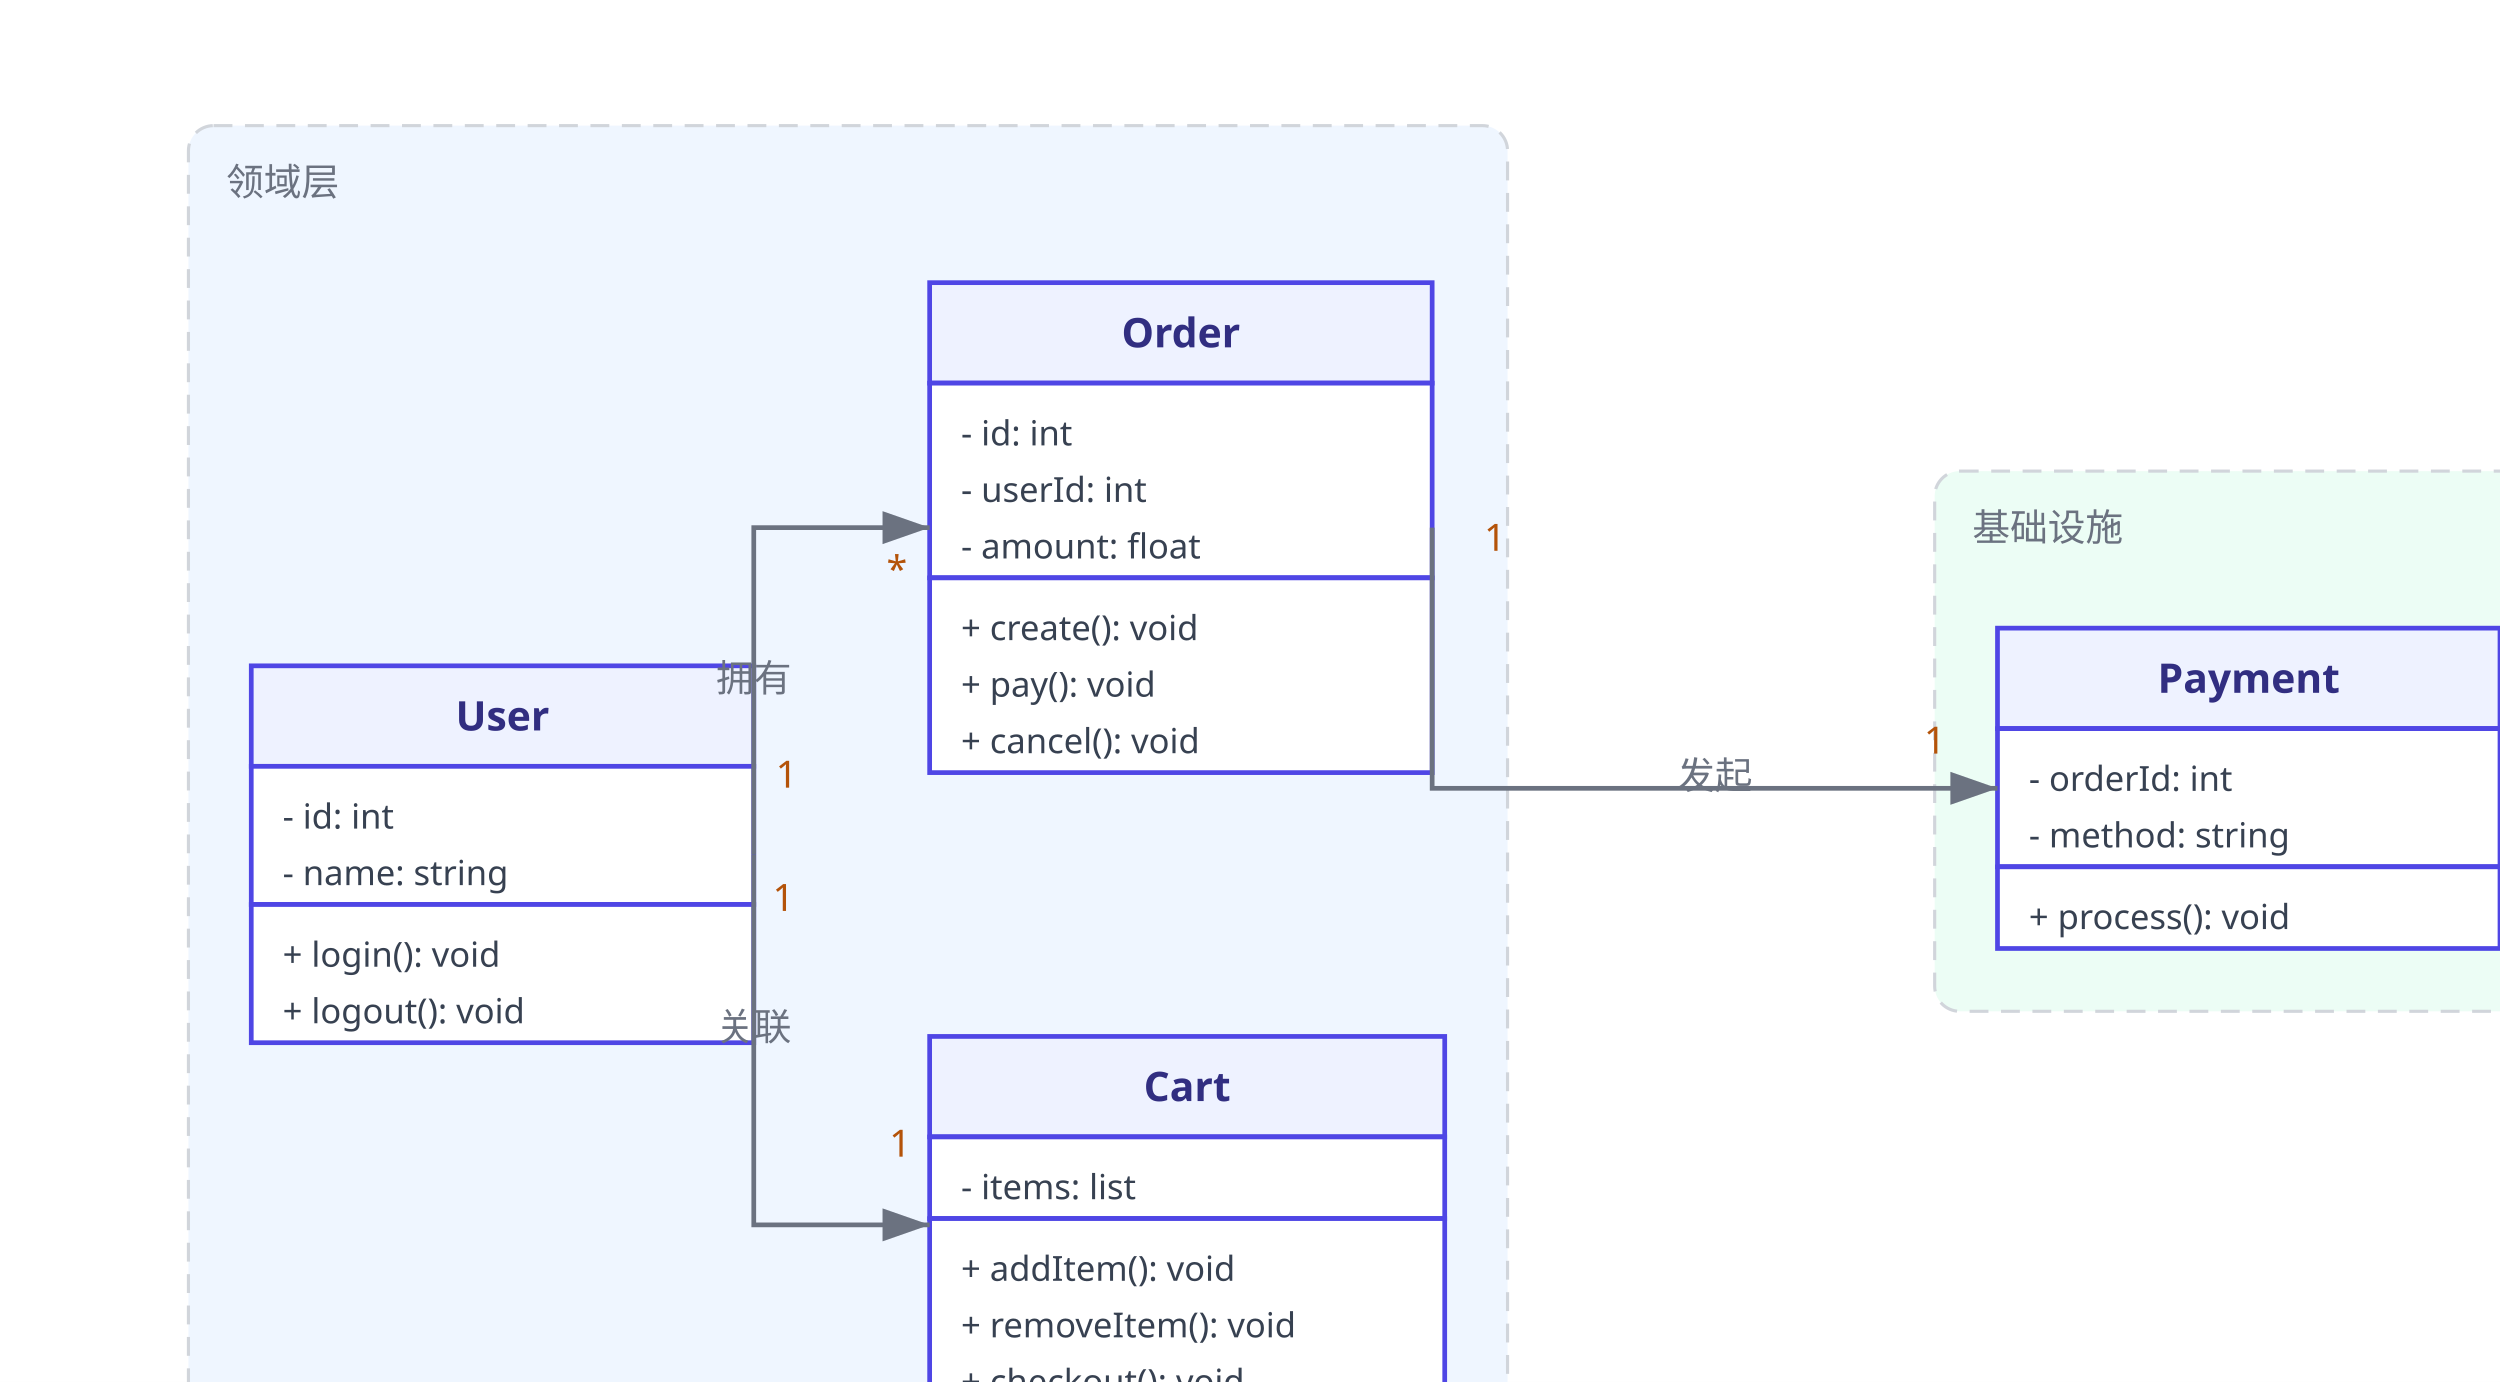
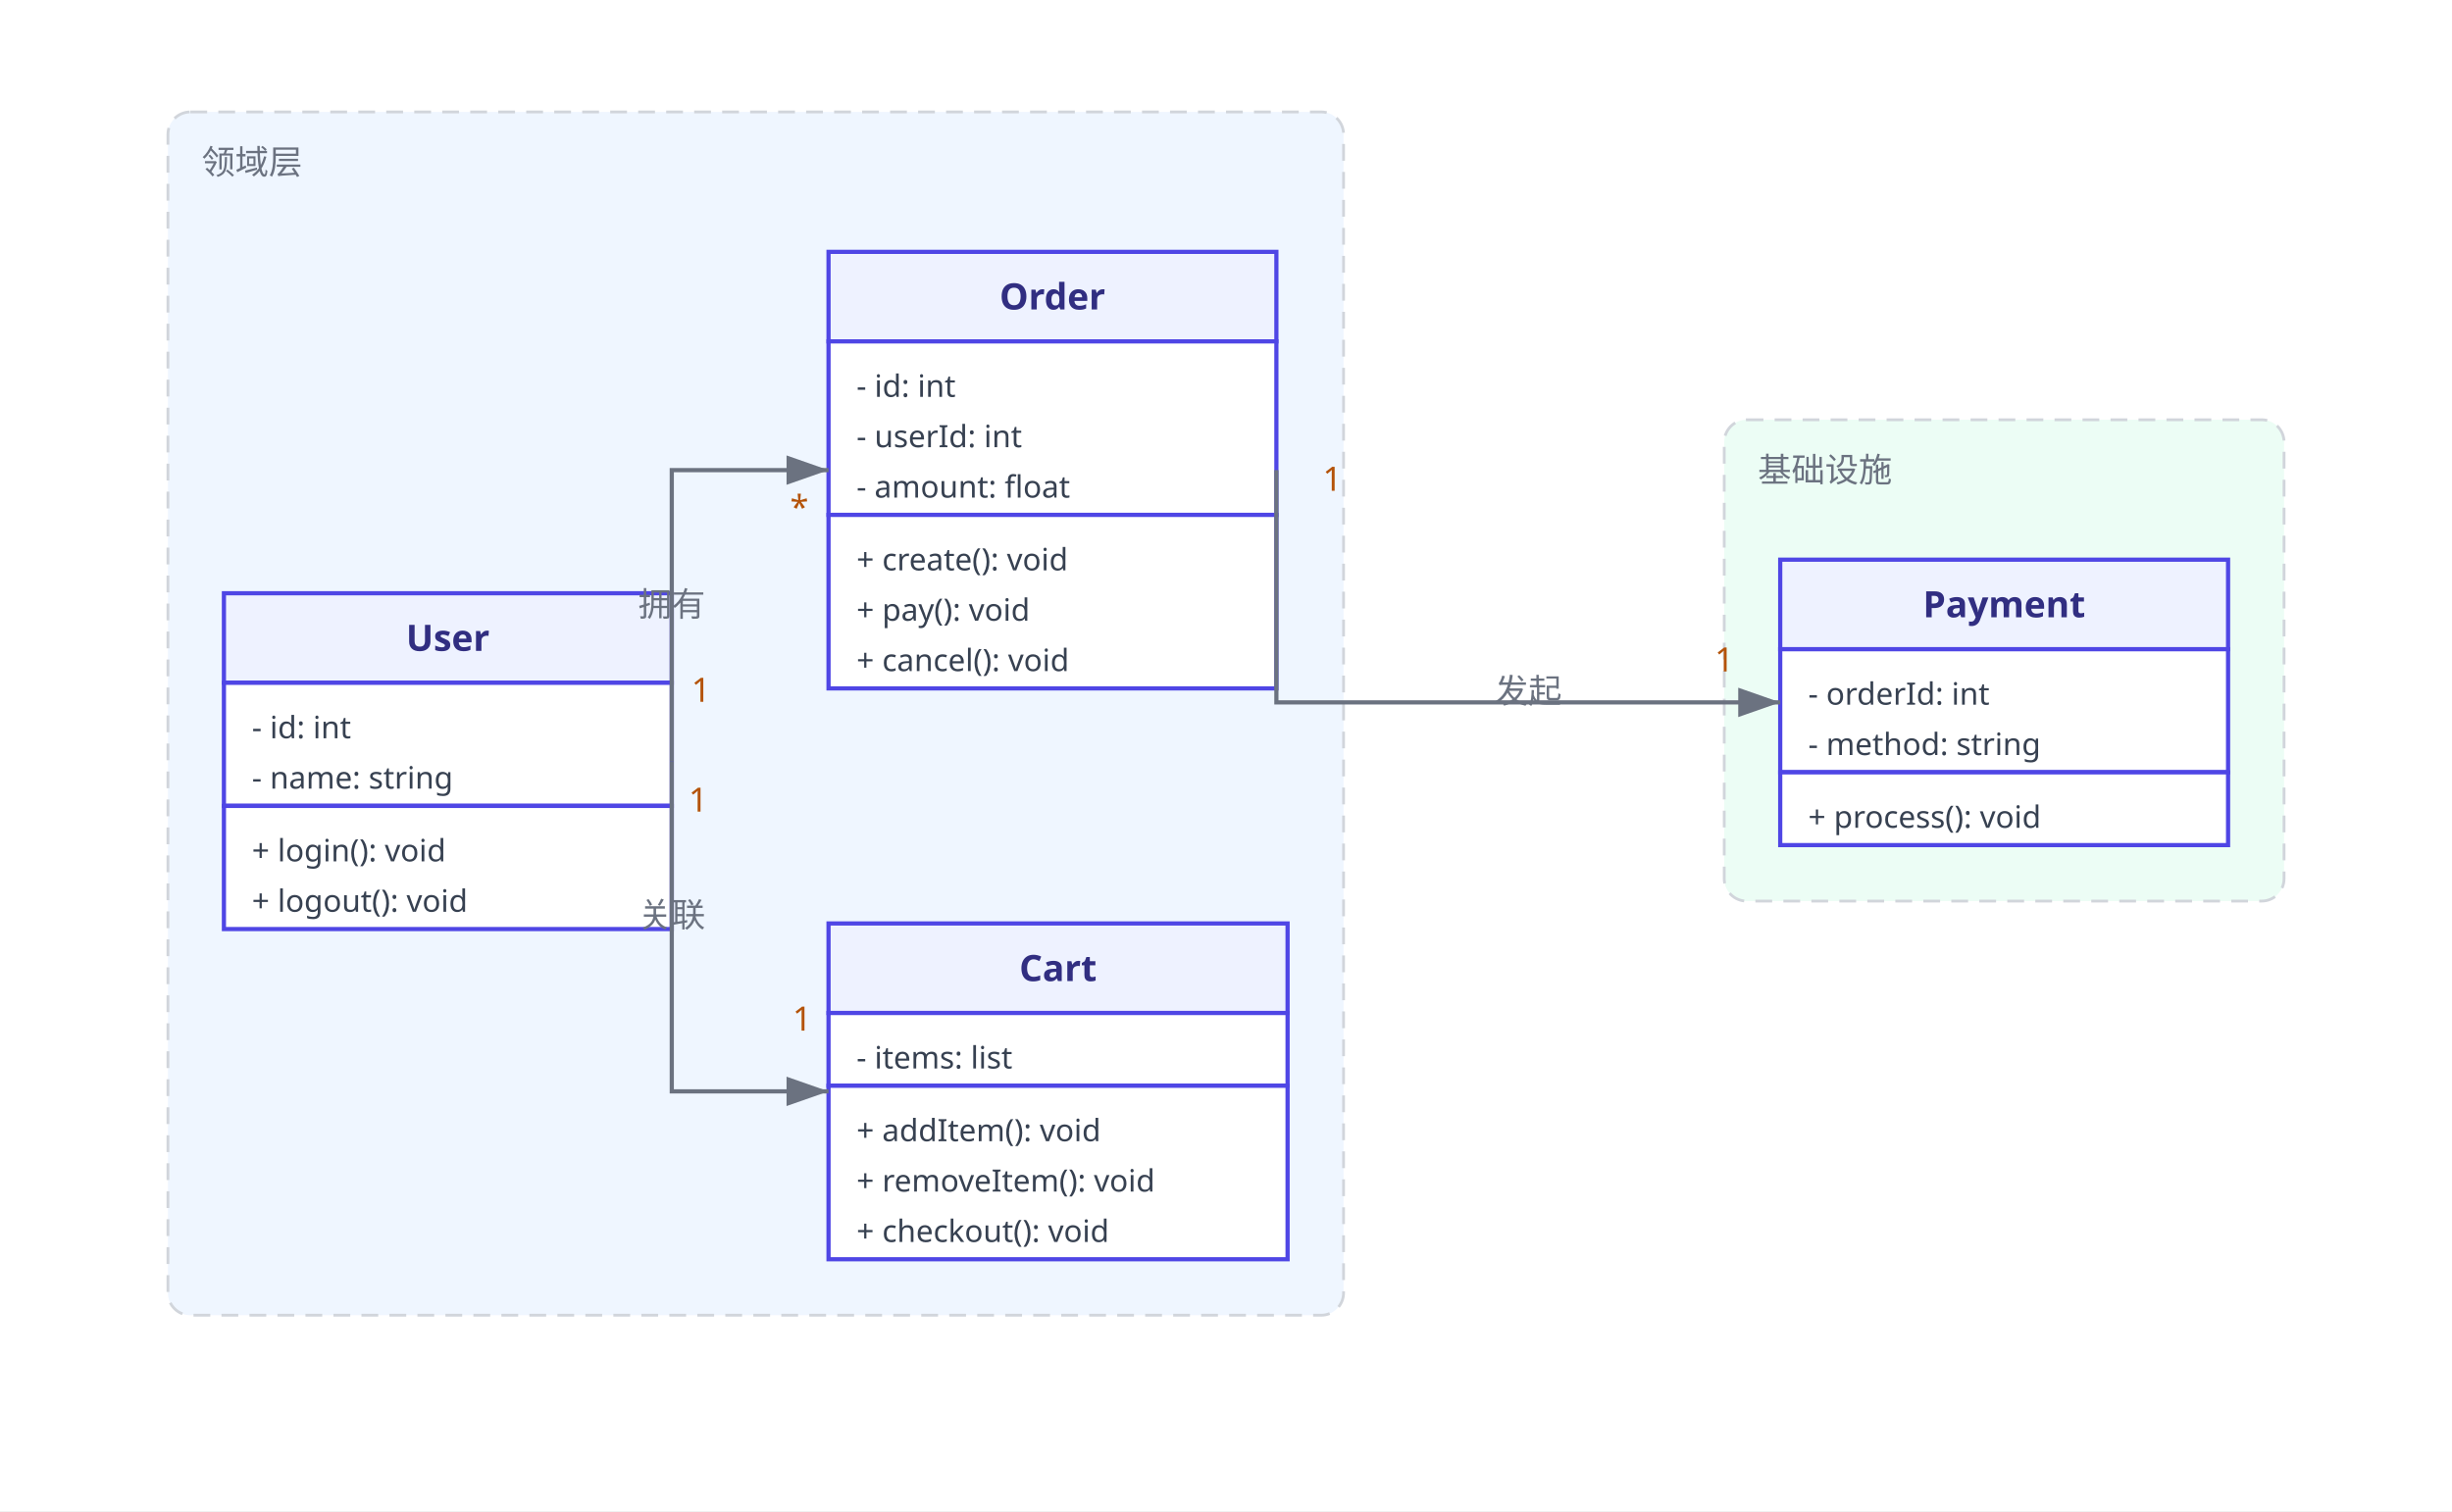
- <svg xmlns="http://www.w3.org/2000/svg" width="796" height="440" viewBox="0 0 796 440">
+ <svg xmlns="http://www.w3.org/2000/svg" width="876" height="540" viewBox="0 0 876 540">
  <defs>
    <marker id="arrowhead" markerWidth="10" markerHeight="7" refX="10" refY="3.5" orient="auto">
      <polygon points="0 0, 10 3.5, 0 7" fill="#6b7280" />
    </marker>
    <marker id="arrowhead-purple" markerWidth="10" markerHeight="7" refX="10" refY="3.5" orient="auto">
      <polygon points="0 0, 10 3.5, 0 7" fill="#7c3aed" />
    </marker>
  </defs>
  <style>.lgdl-anchors,.lgdl-edge-anchors{opacity:0;pointer-events:none;transition:opacity .12s ease}.lgdl-node:hover + .lgdl-anchors,.lgdl-class:hover + .lgdl-anchors,.lgdl-group:hover + .lgdl-anchors,.lgdl-lane:hover + .lgdl-anchors{opacity:1}.lgdl-edge:hover + .lgdl-edge-anchors,.lgdl-aggregate-edge:hover + .lgdl-edge-anchors{opacity:1}.lgdl-node.lgdl-hovered + .lgdl-anchors,.lgdl-class.lgdl-hovered + .lgdl-anchors,.lgdl-group.lgdl-hovered + .lgdl-anchors,.lgdl-lane.lgdl-hovered + .lgdl-anchors{opacity:1}.lgdl-edge.lgdl-hovered + .lgdl-edge-anchors,.lgdl-aggregate-edge.lgdl-hovered + .lgdl-edge-anchors{opacity:1}.lgdl-hovered{filter:drop-shadow(0 0 3px rgba(79,70,229,.65))}</style>
-   <rect x="0" y="0" width="796" height="440" fill="#ffffff" />
+   <rect x="0" y="0" width="876" height="540" fill="#ffffff" />
  <g class="lgdl-group" data-lgdl-loc="groups[0]">
    <rect x="60" y="40" width="420" height="430" rx="8" fill="#eff6ff" stroke="#d1d5db" stroke-dasharray="6 4" />
    <text x="72" y="58" font-family="'Segoe UI', 'PingFang SC', 'Microsoft YaHei', sans-serif" font-size="12" fill="#6b7280" text-anchor="start" dominant-baseline="middle">领域层</text>
  </g>
  <g class="lgdl-anchors">
    <circle cx="480.0" cy="255.0" r="3" fill="#64748b" />
    <circle cx="480.0" cy="311.3" r="3" fill="#64748b" />
    <circle cx="480.0" cy="376.2" r="3" fill="#64748b" />
    <circle cx="479.6" cy="464.6" r="3" fill="#64748b" />
    <circle cx="394.1" cy="470.0" r="3" fill="#64748b" />
    <circle cx="327.6" cy="470.0" r="3" fill="#64748b" />
    <circle cx="270.0" cy="470.0" r="3" fill="#64748b" />
    <circle cx="212.4" cy="470.0" r="3" fill="#64748b" />
    <circle cx="145.9" cy="470.0" r="3" fill="#64748b" />
    <circle cx="60.4" cy="464.6" r="3" fill="#64748b" />
    <circle cx="60.0" cy="376.2" r="3" fill="#64748b" />
    <circle cx="60.0" cy="311.3" r="3" fill="#64748b" />
    <circle cx="60.0" cy="255.0" r="3" fill="#64748b" />
    <circle cx="60.0" cy="198.7" r="3" fill="#64748b" />
    <circle cx="60.0" cy="133.8" r="3" fill="#64748b" />
    <circle cx="60.4" cy="45.4" r="3" fill="#64748b" />
    <circle cx="145.9" cy="40.0" r="3" fill="#64748b" />
    <circle cx="212.4" cy="40.0" r="3" fill="#64748b" />
    <circle cx="270.0" cy="40.0" r="3" fill="#64748b" />
    <circle cx="327.6" cy="40.0" r="3" fill="#64748b" />
    <circle cx="394.1" cy="40.0" r="3" fill="#64748b" />
    <circle cx="479.6" cy="45.4" r="3" fill="#64748b" />
    <circle cx="480.0" cy="133.8" r="3" fill="#64748b" />
    <circle cx="480.0" cy="198.7" r="3" fill="#64748b" />
  </g>
  <g class="lgdl-group" data-lgdl-loc="groups[1]">
    <rect x="616" y="150" width="200" height="172" rx="8" fill="#ecfdf5" stroke="#d1d5db" stroke-dasharray="6 4" />
    <text x="628" y="168" font-family="'Segoe UI', 'PingFang SC', 'Microsoft YaHei', sans-serif" font-size="12" fill="#6b7280" text-anchor="start" dominant-baseline="middle">基础设施</text>
  </g>
  <g class="lgdl-anchors">
    <circle cx="816.0" cy="236.0" r="3" fill="#64748b" />
    <circle cx="816.0" cy="262.8" r="3" fill="#64748b" />
    <circle cx="816.0" cy="293.7" r="3" fill="#64748b" />
    <circle cx="802.0" cy="322.0" r="3" fill="#64748b" />
    <circle cx="765.7" cy="322.0" r="3" fill="#64748b" />
    <circle cx="739.0" cy="322.0" r="3" fill="#64748b" />
    <circle cx="716.0" cy="322.0" r="3" fill="#64748b" />
    <circle cx="693.0" cy="322.0" r="3" fill="#64748b" />
    <circle cx="666.3" cy="322.0" r="3" fill="#64748b" />
    <circle cx="630.0" cy="322.0" r="3" fill="#64748b" />
    <circle cx="616.0" cy="293.7" r="3" fill="#64748b" />
    <circle cx="616.0" cy="262.8" r="3" fill="#64748b" />
    <circle cx="616.0" cy="236.0" r="3" fill="#64748b" />
    <circle cx="616.0" cy="209.2" r="3" fill="#64748b" />
    <circle cx="616.0" cy="178.3" r="3" fill="#64748b" />
    <circle cx="630.0" cy="150.0" r="3" fill="#64748b" />
    <circle cx="666.3" cy="150.0" r="3" fill="#64748b" />
    <circle cx="693.0" cy="150.0" r="3" fill="#64748b" />
    <circle cx="716.0" cy="150.0" r="3" fill="#64748b" />
    <circle cx="739.0" cy="150.0" r="3" fill="#64748b" />
    <circle cx="765.7" cy="150.0" r="3" fill="#64748b" />
    <circle cx="802.0" cy="150.0" r="3" fill="#64748b" />
    <circle cx="816.0" cy="178.3" r="3" fill="#64748b" />
    <circle cx="816.0" cy="209.2" r="3" fill="#64748b" />
  </g>
  <g class="lgdl-class" data-lgdl-loc="nodes[0]">
    <rect x="80" y="212" width="160" height="32" fill="#eef2ff" stroke="#4f46e5" stroke-width="1.5" />
    <text x="160" y="228" font-family="'Segoe UI', 'PingFang SC', 'Microsoft YaHei', sans-serif" font-size="13" font-weight="bold" fill="#312e81" text-anchor="middle" dominant-baseline="middle">User</text>
    <line x1="80" y1="244" x2="240" y2="244" stroke="#4f46e5" stroke-width="1.5" />
    <rect x="80" y="244" width="160" height="44" fill="#ffffff" stroke="#4f46e5" stroke-width="1.5" />
    <text data-lgdl-loc="nodes[0].members[0]" x="90" y="260" font-family="'Segoe UI', 'PingFang SC', 'Microsoft YaHei', sans-serif" font-size="11" fill="#374151" text-anchor="start" dominant-baseline="middle">- id: int</text>
    <text data-lgdl-loc="nodes[0].members[1]" x="90" y="278" font-family="'Segoe UI', 'PingFang SC', 'Microsoft YaHei', sans-serif" font-size="11" fill="#374151" text-anchor="start" dominant-baseline="middle">- name: string</text>
    <line x1="80" y1="288" x2="240" y2="288" stroke="#4f46e5" stroke-width="1.5" />
    <rect x="80" y="288" width="160" height="44" fill="#ffffff" stroke="#4f46e5" stroke-width="1.5" />
    <text data-lgdl-loc="nodes[0].members[2]" x="90" y="304" font-family="'Segoe UI', 'PingFang SC', 'Microsoft YaHei', sans-serif" font-size="11" fill="#374151" text-anchor="start" dominant-baseline="middle">+ login(): void</text>
    <text data-lgdl-loc="nodes[0].members[3]" x="90" y="322" font-family="'Segoe UI', 'PingFang SC', 'Microsoft YaHei', sans-serif" font-size="11" fill="#374151" text-anchor="start" dominant-baseline="middle">+ logout(): void</text>
  </g>
  <g class="lgdl-anchors">
    <circle cx="240.0" cy="272.0" r="3" fill="#4f46e5" />
    <circle cx="240.0" cy="293.4" r="3" fill="#4f46e5" />
    <circle cx="240.0" cy="318.2" r="3" fill="#4f46e5" />
    <circle cx="220.0" cy="332.0" r="3" fill="#4f46e5" />
    <circle cx="194.6" cy="332.0" r="3" fill="#4f46e5" />
    <circle cx="176.1" cy="332.0" r="3" fill="#4f46e5" />
    <circle cx="160.0" cy="332.0" r="3" fill="#4f46e5" />
    <circle cx="143.9" cy="332.0" r="3" fill="#4f46e5" />
    <circle cx="125.4" cy="332.0" r="3" fill="#4f46e5" />
    <circle cx="100.0" cy="332.0" r="3" fill="#4f46e5" />
    <circle cx="80.0" cy="318.2" r="3" fill="#4f46e5" />
    <circle cx="80.0" cy="293.4" r="3" fill="#4f46e5" />
    <circle cx="80.0" cy="272.0" r="3" fill="#4f46e5" />
    <circle cx="80.0" cy="250.6" r="3" fill="#4f46e5" />
    <circle cx="80.0" cy="225.8" r="3" fill="#4f46e5" />
    <circle cx="100.0" cy="212.0" r="3" fill="#4f46e5" />
    <circle cx="125.4" cy="212.0" r="3" fill="#4f46e5" />
    <circle cx="143.9" cy="212.0" r="3" fill="#4f46e5" />
    <circle cx="160.0" cy="212.0" r="3" fill="#4f46e5" />
    <circle cx="176.1" cy="212.0" r="3" fill="#4f46e5" />
    <circle cx="194.6" cy="212.0" r="3" fill="#4f46e5" />
    <circle cx="220.0" cy="212.0" r="3" fill="#4f46e5" />
    <circle cx="240.0" cy="225.8" r="3" fill="#4f46e5" />
    <circle cx="240.0" cy="250.6" r="3" fill="#4f46e5" />
  </g>
  <g class="lgdl-class" data-lgdl-loc="nodes[1]">
    <rect x="296" y="90" width="160" height="32" fill="#eef2ff" stroke="#4f46e5" stroke-width="1.5" />
    <text x="376" y="106" font-family="'Segoe UI', 'PingFang SC', 'Microsoft YaHei', sans-serif" font-size="13" font-weight="bold" fill="#312e81" text-anchor="middle" dominant-baseline="middle">Order</text>
    <line x1="296" y1="122" x2="456" y2="122" stroke="#4f46e5" stroke-width="1.5" />
    <rect x="296" y="122" width="160" height="62" fill="#ffffff" stroke="#4f46e5" stroke-width="1.5" />
    <text data-lgdl-loc="nodes[1].members[0]" x="306" y="138" font-family="'Segoe UI', 'PingFang SC', 'Microsoft YaHei', sans-serif" font-size="11" fill="#374151" text-anchor="start" dominant-baseline="middle">- id: int</text>
    <text data-lgdl-loc="nodes[1].members[1]" x="306" y="156" font-family="'Segoe UI', 'PingFang SC', 'Microsoft YaHei', sans-serif" font-size="11" fill="#374151" text-anchor="start" dominant-baseline="middle">- userId: int</text>
    <text data-lgdl-loc="nodes[1].members[2]" x="306" y="174" font-family="'Segoe UI', 'PingFang SC', 'Microsoft YaHei', sans-serif" font-size="11" fill="#374151" text-anchor="start" dominant-baseline="middle">- amount: float</text>
    <line x1="296" y1="184" x2="456" y2="184" stroke="#4f46e5" stroke-width="1.5" />
    <rect x="296" y="184" width="160" height="62" fill="#ffffff" stroke="#4f46e5" stroke-width="1.5" />
    <text data-lgdl-loc="nodes[1].members[3]" x="306" y="200" font-family="'Segoe UI', 'PingFang SC', 'Microsoft YaHei', sans-serif" font-size="11" fill="#374151" text-anchor="start" dominant-baseline="middle">+ create(): void</text>
    <text data-lgdl-loc="nodes[1].members[4]" x="306" y="218" font-family="'Segoe UI', 'PingFang SC', 'Microsoft YaHei', sans-serif" font-size="11" fill="#374151" text-anchor="start" dominant-baseline="middle">+ pay(): void</text>
    <text data-lgdl-loc="nodes[1].members[5]" x="306" y="236" font-family="'Segoe UI', 'PingFang SC', 'Microsoft YaHei', sans-serif" font-size="11" fill="#374151" text-anchor="start" dominant-baseline="middle">+ cancel(): void</text>
  </g>
  <g class="lgdl-anchors">
    <circle cx="456.0" cy="168.0" r="3" fill="#4f46e5" />
    <circle cx="456.0" cy="189.4" r="3" fill="#4f46e5" />
    <circle cx="456.0" cy="214.2" r="3" fill="#4f46e5" />
    <circle cx="453.1" cy="245.1" r="3" fill="#4f46e5" />
    <circle cx="421.0" cy="246.0" r="3" fill="#4f46e5" />
    <circle cx="396.9" cy="246.0" r="3" fill="#4f46e5" />
    <circle cx="376.0" cy="246.0" r="3" fill="#4f46e5" />
    <circle cx="355.1" cy="246.0" r="3" fill="#4f46e5" />
    <circle cx="331.0" cy="246.0" r="3" fill="#4f46e5" />
    <circle cx="298.9" cy="245.1" r="3" fill="#4f46e5" />
    <circle cx="296.0" cy="214.2" r="3" fill="#4f46e5" />
    <circle cx="296.0" cy="189.4" r="3" fill="#4f46e5" />
    <circle cx="296.0" cy="168.0" r="3" fill="#4f46e5" />
    <circle cx="296.0" cy="146.6" r="3" fill="#4f46e5" />
    <circle cx="296.0" cy="121.8" r="3" fill="#4f46e5" />
    <circle cx="298.9" cy="90.9" r="3" fill="#4f46e5" />
    <circle cx="331.0" cy="90.0" r="3" fill="#4f46e5" />
    <circle cx="355.1" cy="90.0" r="3" fill="#4f46e5" />
    <circle cx="376.0" cy="90.0" r="3" fill="#4f46e5" />
    <circle cx="396.9" cy="90.0" r="3" fill="#4f46e5" />
    <circle cx="421.0" cy="90.0" r="3" fill="#4f46e5" />
    <circle cx="453.1" cy="90.9" r="3" fill="#4f46e5" />
    <circle cx="456.0" cy="121.8" r="3" fill="#4f46e5" />
    <circle cx="456.0" cy="146.6" r="3" fill="#4f46e5" />
  </g>
  <g class="lgdl-class" data-lgdl-loc="nodes[2]">
    <rect x="636" y="200" width="160" height="32" fill="#eef2ff" stroke="#4f46e5" stroke-width="1.5" />
    <text x="716" y="216" font-family="'Segoe UI', 'PingFang SC', 'Microsoft YaHei', sans-serif" font-size="13" font-weight="bold" fill="#312e81" text-anchor="middle" dominant-baseline="middle">Payment</text>
    <line x1="636" y1="232" x2="796" y2="232" stroke="#4f46e5" stroke-width="1.5" />
    <rect x="636" y="232" width="160" height="44" fill="#ffffff" stroke="#4f46e5" stroke-width="1.5" />
    <text data-lgdl-loc="nodes[2].members[0]" x="646" y="248" font-family="'Segoe UI', 'PingFang SC', 'Microsoft YaHei', sans-serif" font-size="11" fill="#374151" text-anchor="start" dominant-baseline="middle">- orderId: int</text>
    <text data-lgdl-loc="nodes[2].members[1]" x="646" y="266" font-family="'Segoe UI', 'PingFang SC', 'Microsoft YaHei', sans-serif" font-size="11" fill="#374151" text-anchor="start" dominant-baseline="middle">- method: string</text>
    <line x1="636" y1="276" x2="796" y2="276" stroke="#4f46e5" stroke-width="1.5" />
    <rect x="636" y="276" width="160" height="26" fill="#ffffff" stroke="#4f46e5" stroke-width="1.5" />
    <text data-lgdl-loc="nodes[2].members[2]" x="646" y="292" font-family="'Segoe UI', 'PingFang SC', 'Microsoft YaHei', sans-serif" font-size="11" fill="#374151" text-anchor="start" dominant-baseline="middle">+ process(): void</text>
  </g>
  <g class="lgdl-anchors">
    <circle cx="796.0" cy="251.0" r="3" fill="#4f46e5" />
    <circle cx="796.0" cy="272.4" r="3" fill="#4f46e5" />
    <circle cx="795.9" cy="297.1" r="3" fill="#4f46e5" />
    <circle cx="767.0" cy="302.0" r="3" fill="#4f46e5" />
    <circle cx="745.4" cy="302.0" r="3" fill="#4f46e5" />
    <circle cx="729.7" cy="302.0" r="3" fill="#4f46e5" />
    <circle cx="716.0" cy="302.0" r="3" fill="#4f46e5" />
    <circle cx="702.3" cy="302.0" r="3" fill="#4f46e5" />
    <circle cx="686.6" cy="302.0" r="3" fill="#4f46e5" />
    <circle cx="665.0" cy="302.0" r="3" fill="#4f46e5" />
    <circle cx="636.1" cy="297.1" r="3" fill="#4f46e5" />
    <circle cx="636.0" cy="272.4" r="3" fill="#4f46e5" />
    <circle cx="636.0" cy="251.0" r="3" fill="#4f46e5" />
    <circle cx="636.0" cy="229.6" r="3" fill="#4f46e5" />
    <circle cx="636.1" cy="204.9" r="3" fill="#4f46e5" />
    <circle cx="665.0" cy="200.0" r="3" fill="#4f46e5" />
    <circle cx="686.6" cy="200.0" r="3" fill="#4f46e5" />
    <circle cx="702.3" cy="200.0" r="3" fill="#4f46e5" />
    <circle cx="716.0" cy="200.0" r="3" fill="#4f46e5" />
    <circle cx="729.7" cy="200.0" r="3" fill="#4f46e5" />
    <circle cx="745.4" cy="200.0" r="3" fill="#4f46e5" />
    <circle cx="767.0" cy="200.0" r="3" fill="#4f46e5" />
    <circle cx="795.9" cy="204.9" r="3" fill="#4f46e5" />
    <circle cx="796.0" cy="229.6" r="3" fill="#4f46e5" />
  </g>
  <g class="lgdl-class" data-lgdl-loc="nodes[3]">
    <rect x="296" y="330" width="164" height="32" fill="#eef2ff" stroke="#4f46e5" stroke-width="1.5" />
    <text x="378" y="346" font-family="'Segoe UI', 'PingFang SC', 'Microsoft YaHei', sans-serif" font-size="13" font-weight="bold" fill="#312e81" text-anchor="middle" dominant-baseline="middle">Cart</text>
    <line x1="296" y1="362" x2="460" y2="362" stroke="#4f46e5" stroke-width="1.5" />
    <rect x="296" y="362" width="164" height="26" fill="#ffffff" stroke="#4f46e5" stroke-width="1.5" />
    <text data-lgdl-loc="nodes[3].members[0]" x="306" y="378" font-family="'Segoe UI', 'PingFang SC', 'Microsoft YaHei', sans-serif" font-size="11" fill="#374151" text-anchor="start" dominant-baseline="middle">- items: list</text>
    <line x1="296" y1="388" x2="460" y2="388" stroke="#4f46e5" stroke-width="1.5" />
    <rect x="296" y="388" width="164" height="62" fill="#ffffff" stroke="#4f46e5" stroke-width="1.5" />
    <text data-lgdl-loc="nodes[3].members[1]" x="306" y="404" font-family="'Segoe UI', 'PingFang SC', 'Microsoft YaHei', sans-serif" font-size="11" fill="#374151" text-anchor="start" dominant-baseline="middle">+ addItem(): void</text>
    <text data-lgdl-loc="nodes[3].members[2]" x="306" y="422" font-family="'Segoe UI', 'PingFang SC', 'Microsoft YaHei', sans-serif" font-size="11" fill="#374151" text-anchor="start" dominant-baseline="middle">+ removeItem(): void</text>
    <text data-lgdl-loc="nodes[3].members[3]" x="306" y="440" font-family="'Segoe UI', 'PingFang SC', 'Microsoft YaHei', sans-serif" font-size="11" fill="#374151" text-anchor="start" dominant-baseline="middle">+ checkout(): void</text>
  </g>
  <g class="lgdl-anchors">
    <circle cx="460.0" cy="390.0" r="3" fill="#4f46e5" />
    <circle cx="460.0" cy="412.0" r="3" fill="#4f46e5" />
    <circle cx="460.0" cy="437.3" r="3" fill="#4f46e5" />
    <circle cx="438.0" cy="450.0" r="3" fill="#4f46e5" />
    <circle cx="412.6" cy="450.0" r="3" fill="#4f46e5" />
    <circle cx="394.1" cy="450.0" r="3" fill="#4f46e5" />
    <circle cx="378.0" cy="450.0" r="3" fill="#4f46e5" />
    <circle cx="361.9" cy="450.0" r="3" fill="#4f46e5" />
    <circle cx="343.4" cy="450.0" r="3" fill="#4f46e5" />
    <circle cx="318.0" cy="450.0" r="3" fill="#4f46e5" />
    <circle cx="296.0" cy="437.3" r="3" fill="#4f46e5" />
    <circle cx="296.0" cy="412.0" r="3" fill="#4f46e5" />
    <circle cx="296.0" cy="390.0" r="3" fill="#4f46e5" />
    <circle cx="296.0" cy="368.0" r="3" fill="#4f46e5" />
    <circle cx="296.0" cy="342.7" r="3" fill="#4f46e5" />
    <circle cx="318.0" cy="330.0" r="3" fill="#4f46e5" />
    <circle cx="343.4" cy="330.0" r="3" fill="#4f46e5" />
    <circle cx="361.9" cy="330.0" r="3" fill="#4f46e5" />
    <circle cx="378.0" cy="330.0" r="3" fill="#4f46e5" />
    <circle cx="394.1" cy="330.0" r="3" fill="#4f46e5" />
    <circle cx="412.6" cy="330.0" r="3" fill="#4f46e5" />
    <circle cx="438.0" cy="330.0" r="3" fill="#4f46e5" />
    <circle cx="460.0" cy="342.7" r="3" fill="#4f46e5" />
    <circle cx="460.0" cy="368.0" r="3" fill="#4f46e5" />
  </g>
  <g class="lgdl-edge" data-lgdl-loc="edges[0]">
    <path d="M 240,272 L 240,168 L 296,168" fill="none" stroke="#6b7280" stroke-width="1.5" marker-end="url(#arrowhead)" />
    <text x="240" y="216" font-family="'Segoe UI', 'PingFang SC', 'Microsoft YaHei', sans-serif" font-size="12" fill="#6b7280" text-anchor="middle" dominant-baseline="middle">拥有</text>
    <text x="250.43" y="246.63" font-family="'Segoe UI', 'PingFang SC', 'Microsoft YaHei', sans-serif" font-size="12" fill="#b45309" text-anchor="middle" dominant-baseline="middle">1</text>
    <text x="285.57" y="181.37" font-family="'Segoe UI', 'PingFang SC', 'Microsoft YaHei', sans-serif" font-size="12" fill="#b45309" text-anchor="middle" dominant-baseline="middle">*</text>
  </g>
  <g class="lgdl-edge-anchors">
    <circle cx="240.0" cy="272.0" r="3.5" fill="#6b7280" />
    <circle cx="296.0" cy="168.0" r="3.5" fill="#6b7280" />
  </g>
  <g class="lgdl-edge" data-lgdl-loc="edges[1]">
    <path d="M 456,168 L 456,251 L 636,251" fill="none" stroke="#6b7280" stroke-width="1.5" marker-end="url(#arrowhead)" />
    <text x="546" y="247" font-family="'Segoe UI', 'PingFang SC', 'Microsoft YaHei', sans-serif" font-size="12" fill="#6b7280" text-anchor="middle" dominant-baseline="middle">发起</text>
    <text x="475.978" y="171.212" font-family="'Segoe UI', 'PingFang SC', 'Microsoft YaHei', sans-serif" font-size="12" fill="#b45309" text-anchor="middle" dominant-baseline="middle">1</text>
    <text x="616.022" y="235.788" font-family="'Segoe UI', 'PingFang SC', 'Microsoft YaHei', sans-serif" font-size="12" fill="#b45309" text-anchor="middle" dominant-baseline="middle">1</text>
  </g>
  <g class="lgdl-edge-anchors">
    <circle cx="456.0" cy="168.0" r="3.5" fill="#6b7280" />
    <circle cx="636.0" cy="251.0" r="3.5" fill="#6b7280" />
  </g>
  <g class="lgdl-edge" data-lgdl-loc="edges[2]">
    <path d="M 240,272 L 240,390 L 296,390" fill="none" stroke="#6b7280" stroke-width="1.5" marker-end="url(#arrowhead)" />
    <text x="240" y="327" font-family="'Segoe UI', 'PingFang SC', 'Microsoft YaHei', sans-serif" font-size="12" fill="#6b7280" text-anchor="middle" dominant-baseline="middle">关联</text>
    <text x="249.432" y="285.875" font-family="'Segoe UI', 'PingFang SC', 'Microsoft YaHei', sans-serif" font-size="12" fill="#b45309" text-anchor="middle" dominant-baseline="middle">1</text>
    <text x="286.568" y="364.125" font-family="'Segoe UI', 'PingFang SC', 'Microsoft YaHei', sans-serif" font-size="12" fill="#b45309" text-anchor="middle" dominant-baseline="middle">1</text>
  </g>
  <g class="lgdl-edge-anchors">
    <circle cx="240.0" cy="272.0" r="3.5" fill="#6b7280" />
    <circle cx="296.0" cy="390.0" r="3.5" fill="#6b7280" />
  </g>
</svg>
